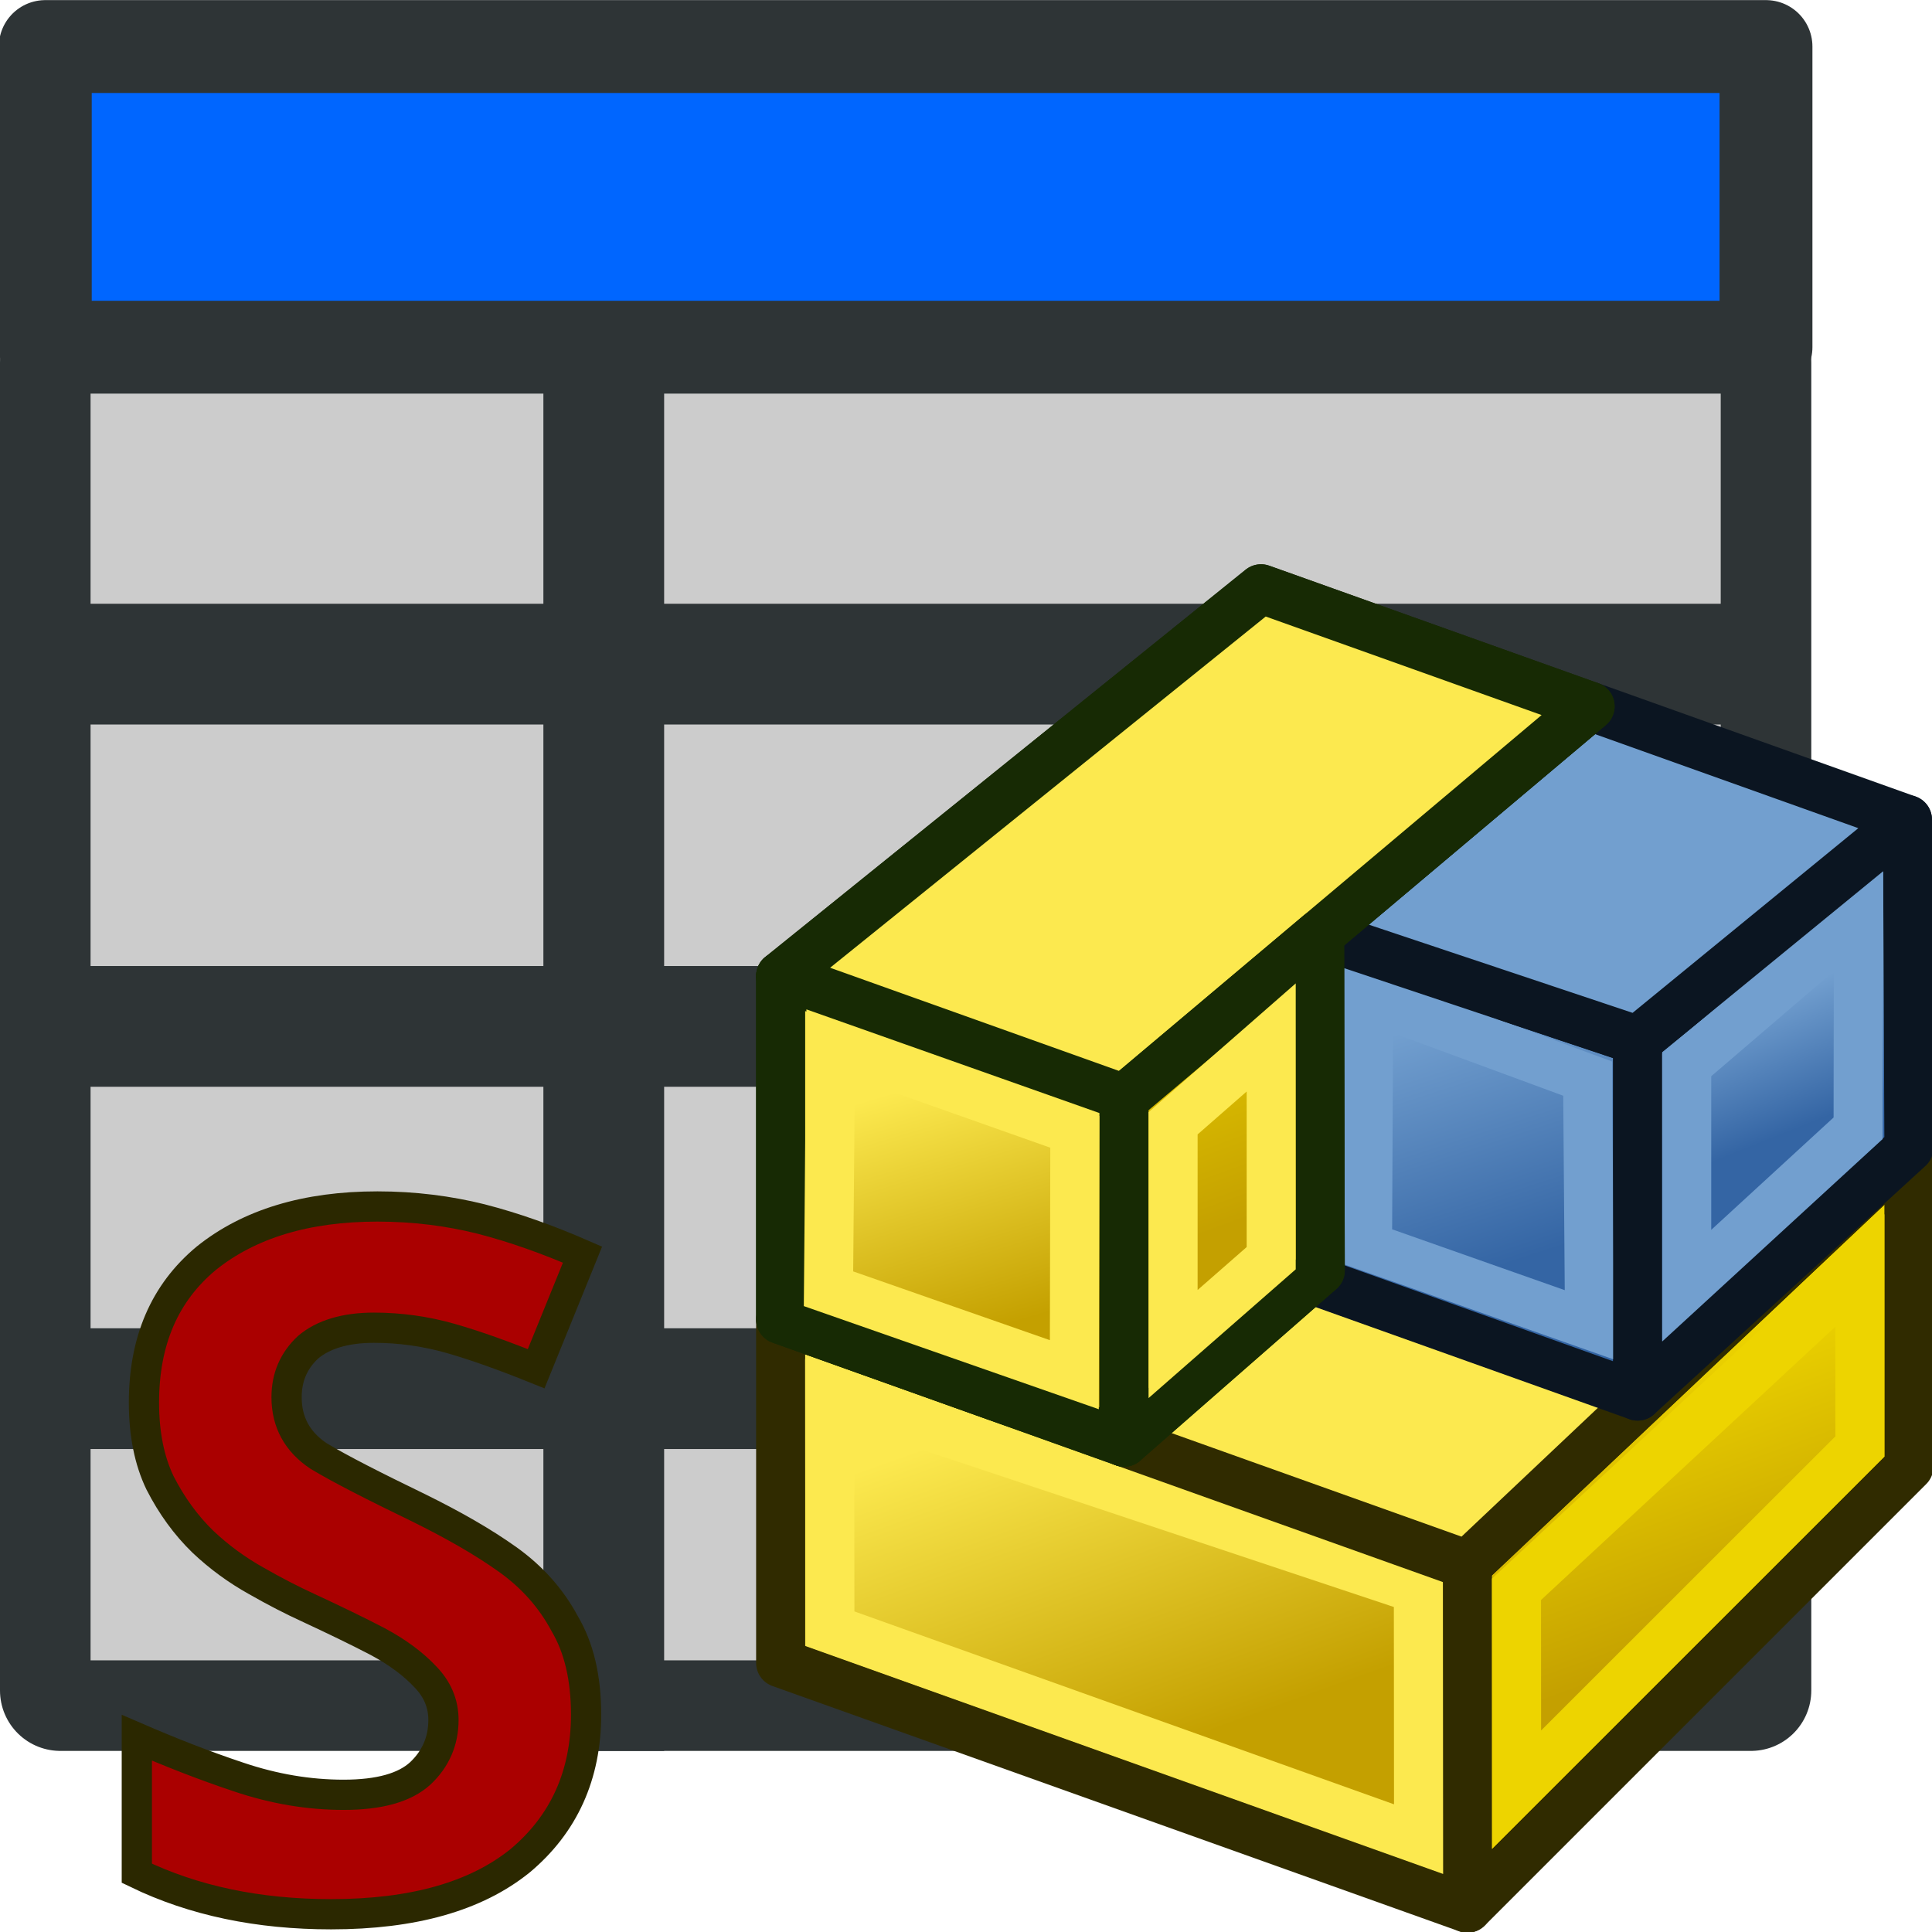
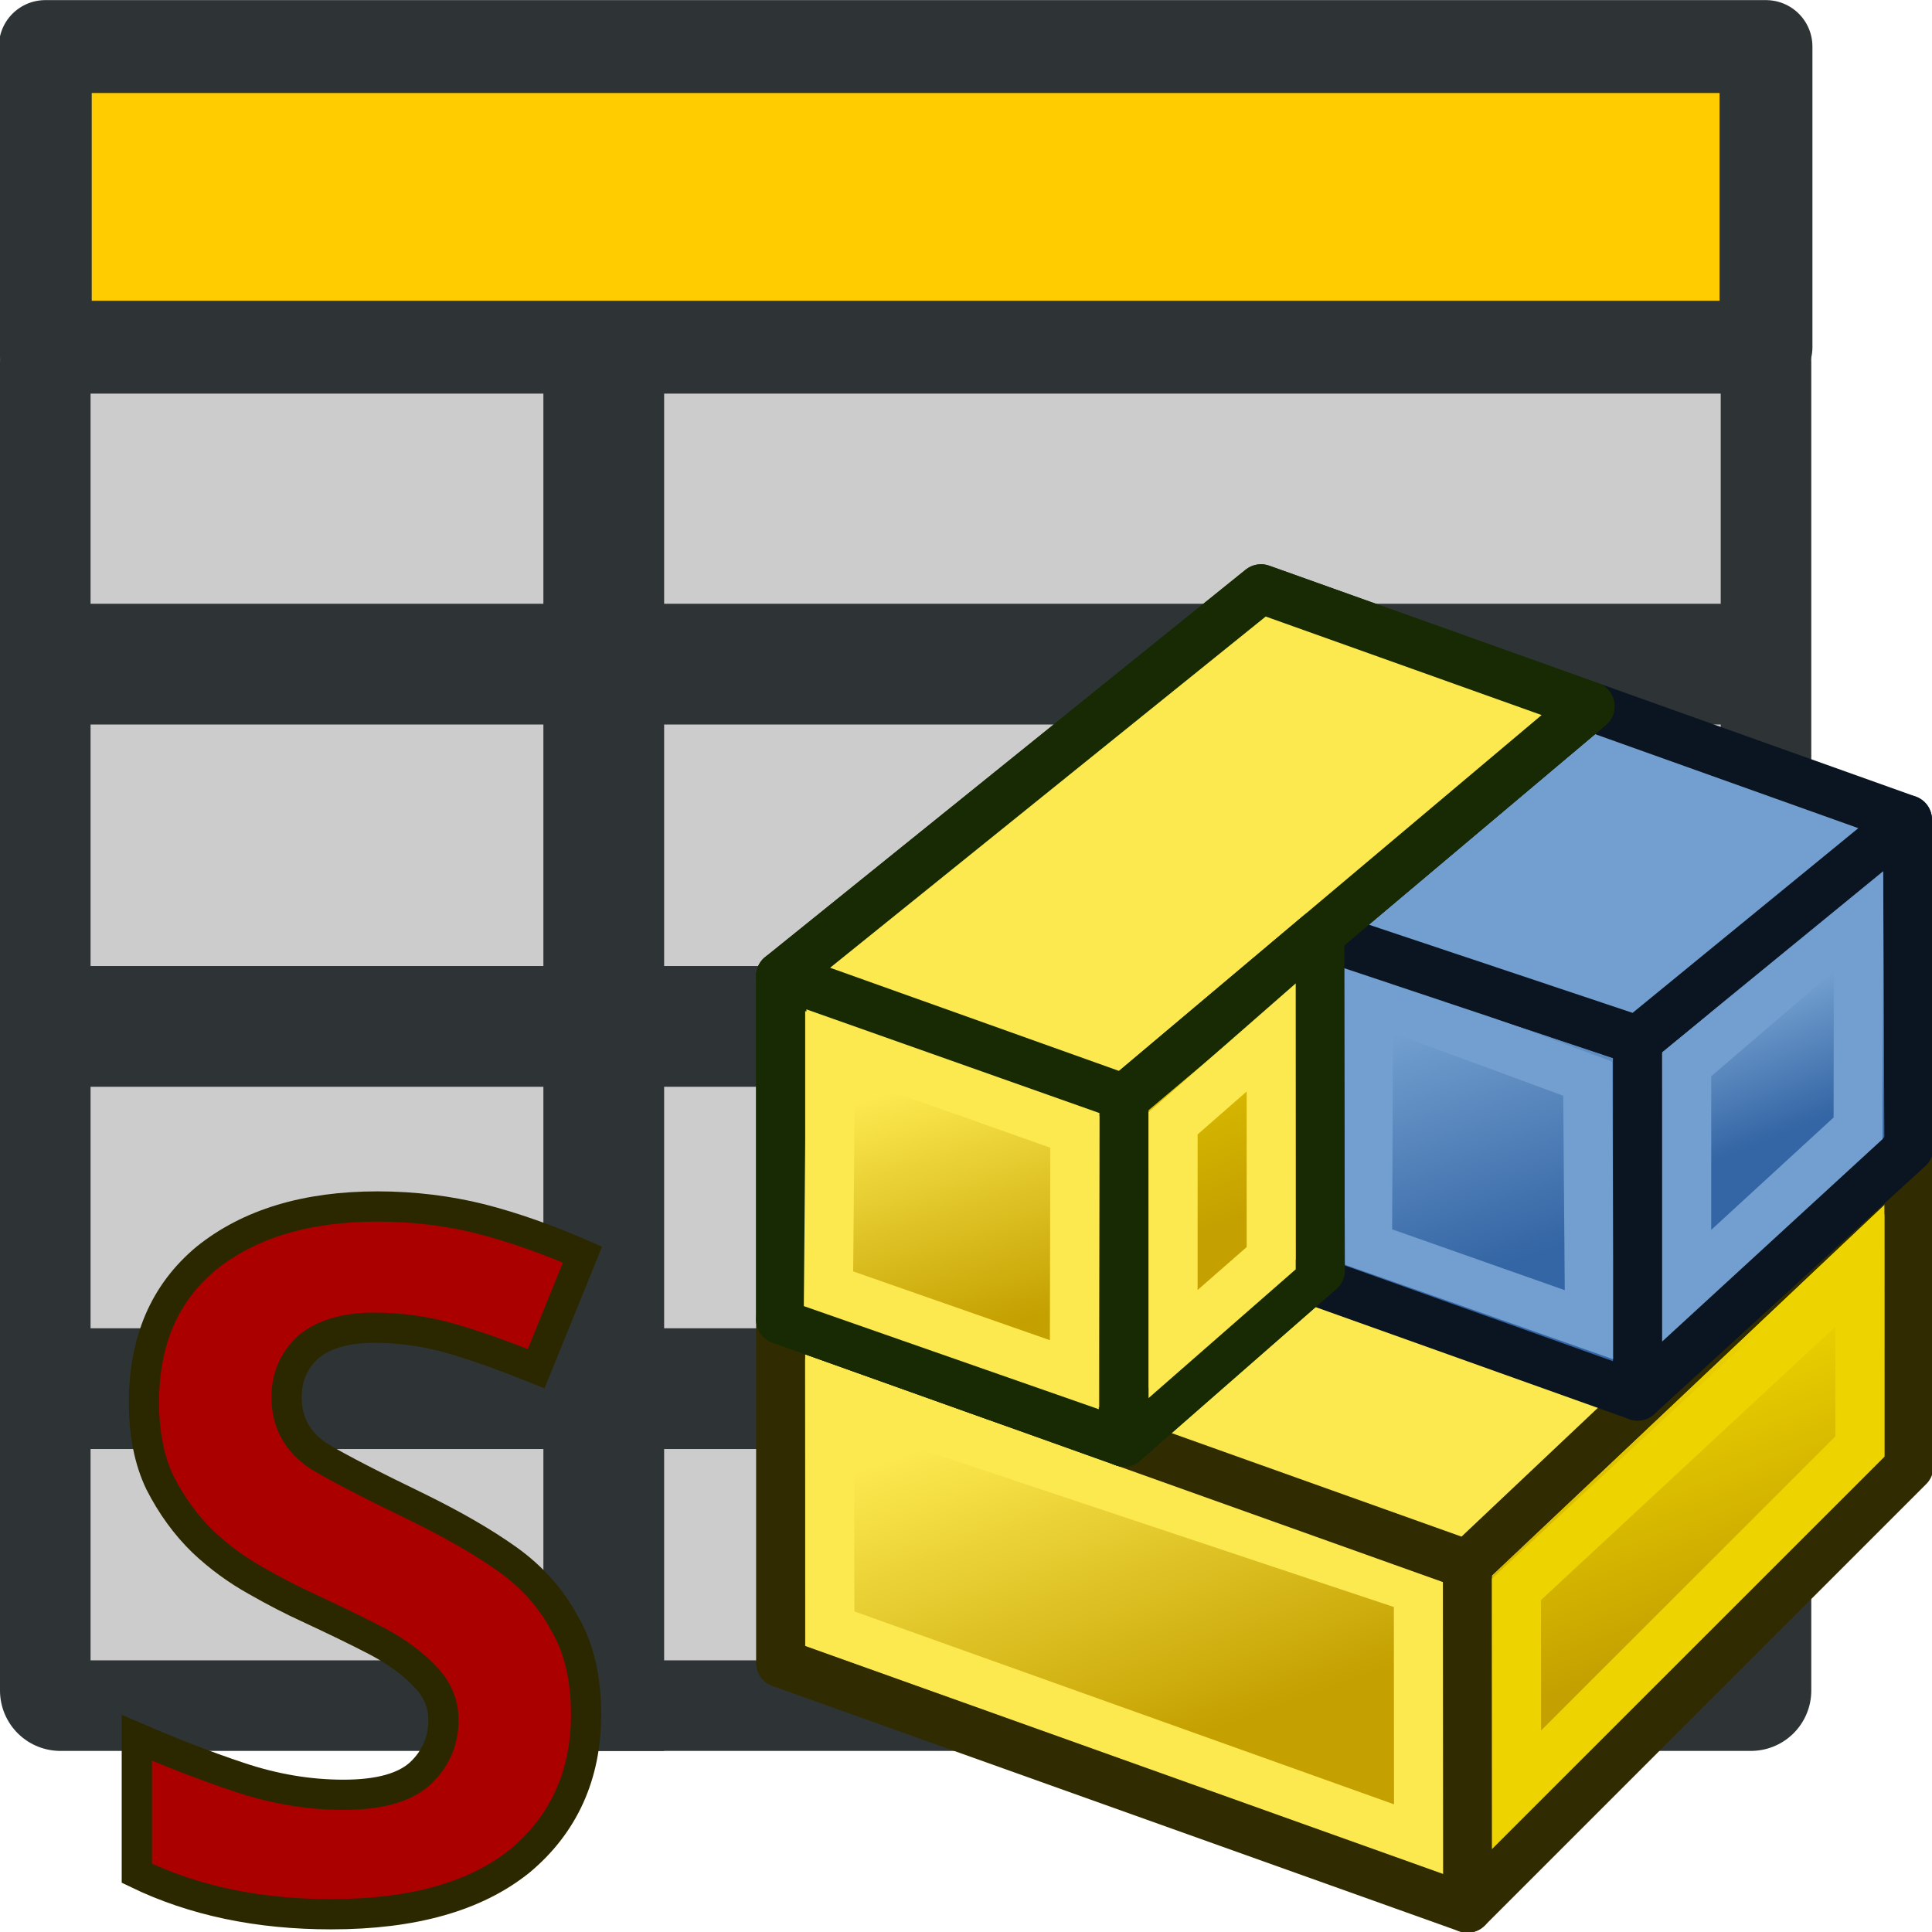
<svg xmlns="http://www.w3.org/2000/svg" xmlns:xlink="http://www.w3.org/1999/xlink" width="64" height="64" viewBox="0 0 16.933 16.933" version="1.1" id="svg1" xml:space="preserve">
  <defs id="defs1">
    <linearGradient id="swatch2">
      <stop style="stop-color:#ffffff;stop-opacity:1;" offset="0" id="stop4" />
    </linearGradient>
    <linearGradient id="swatch7">
      <stop style="stop-color:#292600;stop-opacity:1;" offset="0" id="stop7" />
    </linearGradient>
    <linearGradient id="swatch3">
      <stop style="stop-color:#2b2800;stop-opacity:1;" offset="0" id="stop3" />
    </linearGradient>
    <linearGradient id="linearGradient1">
      <stop style="stop-color:#000000;stop-opacity:1;" offset="0" id="stop1" />
      <stop style="stop-color:#ffdd00;stop-opacity:0;" offset="1" id="stop2" />
    </linearGradient>
    <radialGradient xlink:href="#linearGradient3377" id="radialGradient3692" cx="45.883" cy="28.87" fx="45.883" fy="28.87" r="19.467" gradientUnits="userSpaceOnUse" />
    <radialGradient xlink:href="#linearGradient3377" id="radialGradient3703" gradientUnits="userSpaceOnUse" cx="135.383" cy="97.37" fx="135.383" fy="97.37" r="19.467" gradientTransform="matrix(0.97435,0.2250379,-0.4623105,2.001673,48.48755,-127.9988)" />
    <linearGradient id="linearGradient3377">
      <stop id="stop3379" offset="0" style="stop-color:#faff2b;stop-opacity:1;" />
      <stop id="stop3381" offset="1" style="stop-color:#ffaa00;stop-opacity:1;" />
    </linearGradient>
    <radialGradient xlink:href="#linearGradient3377" id="radialGradient3705" gradientUnits="userSpaceOnUse" cx="148.883" cy="81.87" fx="148.883" fy="81.87" r="19.467" gradientTransform="matrix(1.385259,-0.05136783,0.03705629,0.9993132,-60.3924,7.704044)" />
    <marker orient="auto" refY="0" refX="0" id="marker3034" style="overflow:visible">
      <path id="path3032" d="M 0,0 5,-5 -12.5,0 5,5 Z" style="fill:#000000;fill-opacity:1;fill-rule:evenodd;stroke:#000000;stroke-width:1pt;stroke-opacity:1" transform="matrix(-0.4,0,0,-0.4,-4,0)" />
    </marker>
    <marker orient="auto" refY="0" refX="0" id="marker2976" style="overflow:visible">
      <path id="path2974" d="M 0,0 5,-5 -12.5,0 5,5 Z" style="fill:#000000;fill-opacity:1;fill-rule:evenodd;stroke:#000000;stroke-width:1pt;stroke-opacity:1" transform="matrix(0.4,0,0,0.4,4,0)" />
    </marker>
    <marker style="overflow:visible" id="Arrow1Sstart" refX="0" refY="0" orient="auto">
      <path transform="matrix(0.2,0,0,0.2,1.2,0)" style="fill:#000000;fill-opacity:1;fill-rule:evenodd;stroke:#000000;stroke-width:1pt;stroke-opacity:1" d="M 0,0 5,-5 -12.5,0 5,5 Z" id="path839" />
    </marker>
    <linearGradient id="linearGradient3794">
      <stop style="stop-color:#000000;stop-opacity:1;" offset="0" id="stop3796" />
      <stop style="stop-color:#000000;stop-opacity:0;" offset="1" id="stop3798" />
    </linearGradient>
    <linearGradient id="linearGradient3864">
      <stop id="stop3866" offset="0" style="stop-color:#71b2f8;stop-opacity:1;" />
      <stop id="stop3868" offset="1" style="stop-color:#002795;stop-opacity:1;" />
    </linearGradient>
    <linearGradient id="linearGradient3767">
      <stop style="stop-color:#3465a4;stop-opacity:1" offset="0" id="stop3769" />
      <stop style="stop-color:#729fcf;stop-opacity:1" offset="1" id="stop3771" />
    </linearGradient>
    <linearGradient id="linearGradient3777">
      <stop style="stop-color:#204a87;stop-opacity:1" offset="0" id="stop3779" />
      <stop style="stop-color:#3465a4;stop-opacity:1" offset="1" id="stop3781" />
    </linearGradient>
    <radialGradient xlink:href="#linearGradient3794" id="radialGradient3800" cx="1" cy="45" fx="1" fy="45" r="41" gradientTransform="matrix(0.9334821,-2.2905276e-8,0,0.2868757,0.06651751,32.09059)" gradientUnits="userSpaceOnUse" />
    <linearGradient y2="21.837" x2="47.502" y1="51.18" x1="53.897" gradientTransform="matrix(0.6614583,-0.3895898,0,0.6326995,49.34479,283.6681)" gradientUnits="userSpaceOnUse" id="linearGradient1141" xlink:href="#linearGradient3777" />
    <linearGradient y2="21.311" x2="17.329" y1="55.718" x1="22.117" gradientTransform="matrix(2.882353,0.5935826,0,2.318182,136.3616,-174.5987)" gradientUnits="userSpaceOnUse" id="linearGradient1143" xlink:href="#linearGradient3767" />
    <linearGradient y2="21.311" x2="17.329" y1="55.718" x1="22.117" gradientTransform="matrix(0.7626226,0.157052,0,0.6133523,45.60173,262.6311)" gradientUnits="userSpaceOnUse" id="linearGradient1148" xlink:href="#linearGradient3767" />
    <radialGradient xlink:href="#linearGradient3864" id="radialGradient3850" gradientUnits="userSpaceOnUse" gradientTransform="matrix(0.6028459,1.047164,-1.979402,1.13953,127.9588,-74.45691)" cx="51.329" cy="31.074" fx="51.329" fy="31.074" r="19.571" />
    <radialGradient xlink:href="#linearGradient3377-6" id="radialGradient3699" gradientUnits="userSpaceOnUse" cx="76.383" cy="94.37" fx="76.383" fy="94.37" r="19.467" gradientTransform="matrix(0.9818943,0.1894295,-0.4109427,2.130092,40.16345,-121.1156)" />
    <radialGradient xlink:href="#linearGradient3377" id="radialGradient3701" gradientUnits="userSpaceOnUse" cx="84.883" cy="77.043" fx="84.883" fy="77.043" r="19.467" gradientTransform="matrix(2.849242,1.258512,-0.4040415,0.9147407,-125.8413,-100.258)" />
    <radialGradient r="19.467" fy="77.043" fx="84.883" cy="77.043" cx="84.883" gradientTransform="matrix(2.849242,1.258512,-0.4040415,0.9147407,-125.8413,-100.258)" gradientUnits="userSpaceOnUse" id="radialGradient3017" xlink:href="#linearGradient3377-6" />
    <radialGradient xlink:href="#linearGradient3377-6" id="radialGradient3699-2" gradientUnits="userSpaceOnUse" cx="76.383" cy="94.37" fx="76.383" fy="94.37" r="19.467" gradientTransform="matrix(0.9818943,0.1894295,-0.4109427,2.130092,40.16345,-121.1156)" />
    <linearGradient id="linearGradient3377-6">
      <stop id="stop3379-2" offset="0" style="stop-color:#00afff;stop-opacity:1;" />
      <stop id="stop3381-4" offset="1" style="stop-color:#0034ff;stop-opacity:1;" />
    </linearGradient>
    <radialGradient r="19.467" fy="77.043" fx="84.883" cy="77.043" cx="84.883" gradientTransform="matrix(2.849242,1.258512,-0.4040415,0.9147407,-125.8413,-100.258)" gradientUnits="userSpaceOnUse" id="radialGradient3017-8" xlink:href="#linearGradient3377-6" />
    <radialGradient r="19.467" fy="77.043" fx="84.883" cy="77.043" cx="84.883" gradientTransform="matrix(2.849242,1.258512,-0.4040415,0.9147407,-125.8413,-100.258)" gradientUnits="userSpaceOnUse" id="radialGradient3844" xlink:href="#linearGradient3377-6" />
    <radialGradient xlink:href="#linearGradient3377-6" id="radialGradient3699-7" gradientUnits="userSpaceOnUse" cx="76.383" cy="94.37" fx="76.383" fy="94.37" r="19.467" gradientTransform="matrix(0.9818943,0.1894295,-0.4109427,2.130092,40.16345,-121.1156)" />
    <radialGradient r="19.467" fy="77.043" fx="84.883" cy="77.043" cx="84.883" gradientTransform="matrix(2.849242,1.258512,-0.4040415,0.9147407,-125.8413,-100.258)" gradientUnits="userSpaceOnUse" id="radialGradient3017-6" xlink:href="#linearGradient3377" />
    <radialGradient r="19.467" fy="77.043" fx="84.883" cy="77.043" cx="84.883" gradientTransform="matrix(2.849242,1.258512,-0.4040415,0.9147407,-125.8413,-100.258)" gradientUnits="userSpaceOnUse" id="radialGradient3844-7" xlink:href="#linearGradient3377-6" />
    <radialGradient xlink:href="#linearGradient3864" id="radialGradient4112" gradientUnits="userSpaceOnUse" gradientTransform="matrix(-0.1915761,0.4662146,-1.136416,-0.419043,156.5648,24.07671)" cx="86.837" cy="90.601" fx="86.837" fy="90.601" r="19.467" />
    <radialGradient xlink:href="#linearGradient3864" id="radialGradient4114" gradientUnits="userSpaceOnUse" gradientTransform="matrix(0.1903683,-0.6138636,1.99853,-0.190928,-47.1332,165.4556)" cx="113.502" cy="65.849" fx="113.502" fy="65.849" r="19.467" />
    <radialGradient r="19.467" fy="65.849" fx="113.502" cy="65.849" cx="113.502" gradientTransform="matrix(0.1903683,-0.6138636,1.99853,-0.190928,-47.1332,165.4556)" gradientUnits="userSpaceOnUse" id="radialGradient3180" xlink:href="#linearGradient3864" />
    <radialGradient xlink:href="#linearGradient3864" id="radialGradient4112-9" gradientUnits="userSpaceOnUse" gradientTransform="matrix(-0.1915761,0.4662146,-1.136416,-0.419043,162.9924,26.56694)" cx="86.837" cy="90.601" fx="86.837" fy="90.601" r="19.467" />
    <radialGradient xlink:href="#linearGradient3864" id="radialGradient4114-3" gradientUnits="userSpaceOnUse" gradientTransform="matrix(0.1903683,-0.6138636,1.99853,-0.190928,-47.1332,165.4556)" cx="113.502" cy="65.849" fx="113.502" fy="65.849" r="19.467" />
    <radialGradient r="19.467" fy="65.849" fx="113.502" cy="65.849" cx="113.502" gradientTransform="matrix(0.1903683,-0.6138636,1.99853,-0.190928,-47.1332,165.4556)" gradientUnits="userSpaceOnUse" id="radialGradient3180-6" xlink:href="#linearGradient3864" />
    <radialGradient xlink:href="#linearGradient3864" id="radialGradient4112-7" gradientUnits="userSpaceOnUse" gradientTransform="matrix(-0.1915761,0.4662146,-1.136416,-0.419043,156.5648,24.07671)" cx="86.837" cy="90.601" fx="86.837" fy="90.601" r="19.467" />
    <radialGradient xlink:href="#linearGradient3864" id="radialGradient4114-9" gradientUnits="userSpaceOnUse" gradientTransform="matrix(0.1903683,-0.6138636,1.99853,-0.190928,-47.1332,165.4556)" cx="113.502" cy="65.849" fx="113.502" fy="65.849" r="19.467" />
    <radialGradient r="19.467" fy="65.849" fx="113.502" cy="65.849" cx="113.502" gradientTransform="matrix(0.1903683,-0.6138636,1.99853,-0.190928,-47.1332,165.4556)" gradientUnits="userSpaceOnUse" id="radialGradient3180-9" xlink:href="#linearGradient3864" />
    <linearGradient xlink:href="#linearGradient3864" id="linearGradient3822" x1="154.135" y1="33.267" x2="165.616" y2="46.43" gradientUnits="userSpaceOnUse" />
    <radialGradient xlink:href="#linearGradient3864" id="radialGradient3703-5" gradientUnits="userSpaceOnUse" cx="132.705" cy="90.193" fx="132.705" fy="90.193" r="19.467" gradientTransform="matrix(-0.08162339,1.394907,-1.157257,-0.2696337,245.2277,-105.4436)" />
    <radialGradient r="19.467" fy="90.193" fx="132.705" cy="90.193" cx="132.705" gradientTransform="matrix(-0.08162339,1.394907,-1.157257,-0.2696337,245.2277,-105.4436)" gradientUnits="userSpaceOnUse" id="radialGradient3294" xlink:href="#linearGradient3864" />
    <linearGradient xlink:href="#linearGradient4023" id="linearGradient4029" x1="45" y1="34" x2="50" y2="59" gradientUnits="userSpaceOnUse" />
    <linearGradient id="linearGradient4023">
      <stop style="stop-color:#8ae234;stop-opacity:1;" offset="0" id="stop4025" />
      <stop style="stop-color:#4e9a06;stop-opacity:1" offset="1" id="stop4027" />
    </linearGradient>
    <linearGradient xlink:href="#linearGradient3801-6-1" id="linearGradient3807-3-9" x1="110" y1="35" x2="85" y2="35" gradientUnits="userSpaceOnUse" spreadMethod="reflect" gradientTransform="matrix(0.4583334,0,0,0.5172414,7.374997,5.432404)" />
    <linearGradient id="linearGradient3801-6-1">
      <stop style="stop-color:#204a87;stop-opacity:1" offset="0" id="stop3803-7-2" />
      <stop style="stop-color:#729fcf;stop-opacity:1" offset="1" id="stop3805-5-7" />
    </linearGradient>
    <linearGradient id="linearGradient3801-6">
      <stop style="stop-color:#c4a000;stop-opacity:1" offset="0" id="stop3803-7" />
      <stop style="stop-color:#fce94f;stop-opacity:1" offset="1" id="stop3805-5" />
    </linearGradient>
    <linearGradient xlink:href="#linearGradient3801-6" id="linearGradient3807-3-9-3" x1="110" y1="35" x2="85" y2="35" gradientUnits="userSpaceOnUse" spreadMethod="reflect" gradientTransform="matrix(0.4583334,0,0,0.5172414,7.374996,33.44828)" />
    <linearGradient id="linearGradient4389" x1="20.244" x2="17.244" y1="37.588" y2="27.588" gradientTransform="translate(-1.2435,-2.5881)" gradientUnits="userSpaceOnUse" xlink:href="#linearGradient3774" />
    <linearGradient id="linearGradient4399" x1="48.714" x2="44.714" y1="45.586" y2="34.586" gradientTransform="translate(1.2856,1.4142)" gradientUnits="userSpaceOnUse">
      <stop stop-color="#c4a000" offset="0" id="stop8" />
      <stop stop-color="#edd400" offset="1" id="stop10" />
    </linearGradient>
    <linearGradient id="linearGradient69042" x1="48.714" x2="44.714" y1="45.586" y2="34.586" gradientTransform="translate(-12.714,-17.586)" gradientUnits="userSpaceOnUse" xlink:href="#linearGradient3774" />
    <linearGradient id="linearGradient69056" x1="27.244" x2="22.244" y1="54.588" y2="40.588" gradientTransform="translate(-1.2435,-2.5881)" gradientUnits="userSpaceOnUse">
      <stop stop-color="#c4a000" offset="0" id="stop14" />
      <stop stop-color="#fce94f" offset="1" id="stop16" />
    </linearGradient>
    <linearGradient id="linearGradient69709" x1="20.244" x2="17.244" y1="37.588" y2="27.588" gradientTransform="matrix(1,-0.026667,0,1,81.696,-5.3735)" gradientUnits="userSpaceOnUse" xlink:href="#linearGradient3767" />
    <linearGradient id="linearGradient69717" x1="50.714" x2="48.714" y1="25.586" y2="20.586" gradientTransform="translate(61.2256,1.0356)" gradientUnits="userSpaceOnUse" xlink:href="#linearGradient3767" />
    <linearGradient id="linearGradient3774">
      <stop stop-color="#4e9a06" offset="0" id="stop21" />
      <stop stop-color="#8ae234" offset="1" id="stop23" />
    </linearGradient>
    <linearGradient xlink:href="#linearGradient69056" id="linearGradient920" gradientUnits="userSpaceOnUse" gradientTransform="translate(-41.2435,-2.5881)" x1="20.244" y1="37.588" x2="17.244" y2="27.588" />
    <linearGradient xlink:href="#linearGradient4399" id="linearGradient922" gradientUnits="userSpaceOnUse" gradientTransform="translate(-52.714,-17.586)" x1="48.714" y1="45.586" x2="44.714" y2="34.586" />
    <linearGradient xlink:href="#linearGradient69056" id="linearGradient15" gradientUnits="userSpaceOnUse" gradientTransform="translate(-1.2435,-2.5881)" x1="27.244" y1="54.588" x2="22.244" y2="40.588" />
    <linearGradient xlink:href="#linearGradient4399" id="linearGradient16" gradientUnits="userSpaceOnUse" gradientTransform="translate(1.2856,1.4142)" x1="48.714" y1="45.586" x2="44.714" y2="34.586" />
    <linearGradient xlink:href="#swatch3" id="linearGradient24" gradientUnits="userSpaceOnUse" gradientTransform="translate(-23.71741,12.72894)" x1="24.656" y1="1.005" x2="29.369" y2="1.005" />
  </defs>
  <g id="layer1">
    <g id="layer1-2" transform="matrix(0.2645833,0,0,0.2645833,-0.5291669,1.058333)" style="fill:#cccccc">
      <rect style="color:#000000;display:inline;overflow:visible;visibility:visible;fill:#cccccc;stroke:#2e3436;stroke-width:4;stroke-linecap:round;stroke-linejoin:round;stroke-miterlimit:4;stroke-dasharray:none;stroke-dashoffset:0;stroke-opacity:1;marker:none;paint-order:fill markers stroke;enable-background:accumulate" id="rect3002-9" width="56" height="44" x="4" y="8" />
      <rect style="color:#000000;display:inline;overflow:visible;visibility:visible;fill:#cccccc;fill-opacity:1;stroke:none;stroke-width:2;stroke-linecap:butt;stroke-linejoin:round;stroke-miterlimit:4;stroke-dasharray:none;stroke-dashoffset:0;stroke-opacity:1;marker:none;enable-background:accumulate" id="rect3002-9-3" width="54" height="42" x="5" y="9" />
      <path style="fill:#cccccc;stroke:#2e3436;stroke-width:4;stroke-linecap:butt;stroke-linejoin:miter;stroke-miterlimit:4;stroke-dasharray:none;stroke-opacity:1" d="M 3,18 H 61" id="path3790" />
      <path style="fill:#cccccc;stroke:#2e3436;stroke-width:4;stroke-linecap:butt;stroke-linejoin:miter;stroke-miterlimit:4;stroke-dasharray:none;stroke-opacity:1" d="M 22,6 V 54" id="path3792" />
      <path style="fill:#cccccc;stroke:#2e3436;stroke-width:4;stroke-linecap:butt;stroke-linejoin:miter;stroke-miterlimit:4;stroke-dasharray:none;stroke-opacity:1" d="M 3,30 H 61" id="path3794" />
      <path style="fill:#cccccc;stroke:#2e3436;stroke-width:4;stroke-linecap:butt;stroke-linejoin:miter;stroke-miterlimit:4;stroke-dasharray:none;stroke-opacity:1" d="M 3,42 H 61" id="path3796" />
    </g>
    <g id="g15" transform="matrix(0.2149739,0,0,0.2149739,4.907194,4.040739)">
      <g id="g40" style="stroke-width:2">
        <path d="M 9,49 V 35 l 28,10 v 14 z" id="path30" style="fill:url(#linearGradient15);stroke:#302b00;stroke-linejoin:round" />
        <path d="M 37,59 V 45 L 55,28 v 13 z" id="path32" style="fill:url(#linearGradient16);stroke:#302b00;stroke-linejoin:round" />
        <path d="M 11.008,47.606 11,38 l 24,8 0.008,10.185 z" id="path34" style="fill:none;stroke:#fce94f" />
        <path d="M 39.005,54.168 39,46 l 14,-13 0.002,7.177 z" id="path36" style="fill:none;stroke:#edd400" />
        <path d="M 23,40 42,23 55,28 37,45 Z" id="path38" style="fill:#fce94f;stroke:#302b00;stroke-linejoin:round" />
      </g>
      <g id="g943" transform="translate(-60)">
        <path d="m 91,33.5 -0.027,-14.214 12.967,4.335 v 14.5 z" id="path54" style="fill:url(#linearGradient69709);stroke:#0b1521;stroke-width:2;stroke-linejoin:round" />
        <path d="m 92.927,32.029 0.047,-10.141 8.927,3.29 0.078,10.042 z" id="path56" style="fill:none;stroke:#729fcf;stroke-width:2" />
        <path d="m 103.94,38.121 v -14.5 l 11,-9 L 115,28 Z" id="path58" style="fill:url(#linearGradient69717);stroke:#0b1521;stroke-width:2;stroke-linejoin:round" />
        <path d="m 105.94,33.621 v -9 l 7,-6 -0.012,8.582 z" id="path60" style="fill:none;stroke:#729fcf;stroke-width:2" />
        <path d="M 90.973,19.286 102,10 l 12.94,4.621 -11,9 z" id="path62" style="fill:#729fcf;stroke:#0b1521;stroke-width:2;stroke-linejoin:round" />
      </g>
      <g display="none" fill="#ef2929" fill-rule="evenodd" opacity="0.588" stroke="#ef2929" stroke-width="1px" id="g94">
        <path d="M 9,35 V 49" id="path66" />
        <path d="M 9,35 37,45" id="path68" />
        <path d="M 55,28 V 41" id="path70" />
        <path d="M 37,45 55,28" id="path72" />
        <path d="M 23,40 V 26" id="path74" />
        <path d="m 29,5 13,5" id="path76" />
        <path d="M 23,26 42,10" id="path78" />
        <path d="M 19,13 29,5" id="path80" />
        <path d="m 55,15 -9,8" id="path82" />
        <path d="M 42,23 V 10" id="path84" />
        <path d="m 42,23 14,5" id="path86" />
        <path d="M 23,40 42,23" id="path88" />
        <path d="M 23,10 H 42" id="path90" />
        <path d="M 34,17 V 30" id="path92" />
      </g>
      <g id="g963" transform="translate(40)">
        <g style="stroke:#172a04;stroke-width:2;stroke-linejoin:round" transform="translate(-40)" id="g48">
          <path style="fill:url(#linearGradient4389)" id="path42" d="M 9,35 V 21 l 14,5 v 14 z" />
          <path style="fill:#8ae234" id="path44" d="M 9,21 28.585,5.209 42,10 l -19,16 z" />
          <path style="fill:url(#linearGradient69042)" id="path46" d="M 23,40 V 26 l 7.973,-6.714 0.027,13.714 z" />
        </g>
        <path style="fill:url(#linearGradient920);fill-opacity:1;stroke:#172a04;stroke-width:2;stroke-linejoin:round" id="path912" d="M -31,35 V 21 l 14,5 v 14 z" />
        <path style="fill:#fce94f;fill-opacity:1;stroke:#172a04;stroke-width:2;stroke-linejoin:round;stroke-opacity:1" id="path914" d="M -31,21 -11.415,5.209 2,10 l -19,16 z" />
        <path style="fill:url(#linearGradient922);fill-opacity:1;stroke:#172a04;stroke-width:2;stroke-linejoin:round" id="path916" d="M -17,40 V 26 l 7.973,-6.714 0.027,13.714 z" />
        <path d="m -15,36 v -9 l 4,-3.5 v 9 z" id="path50" style="fill:none;stroke:#fce94f;stroke-width:2;stroke-opacity:1" />
        <path d="m -29.049,33.746 0.087,-9.98 9.957,3.523 -0.021,9.961 z" id="path52" style="fill:none;stroke:#fce94f;stroke-width:2;stroke-opacity:1" />
      </g>
    </g>
-     <rect style="fill:#0066ff;fill-opacity:1;stroke:#2e3436;stroke-width:0.814;stroke-linecap:round;stroke-linejoin:round;stroke-dasharray:none;stroke-dashoffset:0;stroke-opacity:1;paint-order:normal" id="rect6" width="15.081" height="2.635" x="0.397" y="0.408" />
+     <rect style="fill:#ffcc00;fill-opacity:1;stroke:#2e3436;stroke-width:0.814;stroke-linecap:round;stroke-linejoin:round;stroke-dasharray:none;stroke-dashoffset:0;stroke-opacity:1;paint-order:normal" id="rect6" width="15.081" height="2.635" x="0.397" y="0.408" />
    <text xml:space="preserve" style="font-style:normal;font-variant:normal;font-weight:bold;font-stretch:normal;font-size:8.467px;font-family:'Segoe UI';-inkscape-font-specification:'Segoe UI, Bold';font-variant-ligatures:normal;font-variant-caps:normal;font-variant-numeric:normal;font-variant-east-asian:normal;fill:#aa0000;fill-opacity:1;fill-rule:evenodd;stroke:url(#linearGradient24);stroke-width:0.265;stroke-linecap:butt;paint-order:markers fill stroke" x="0.81" y="16.698" id="text6">
      <tspan id="tspan20" style="stroke:url(#linearGradient24)" x="0.81" y="16.698">S</tspan>
    </text>
  </g>
</svg>
